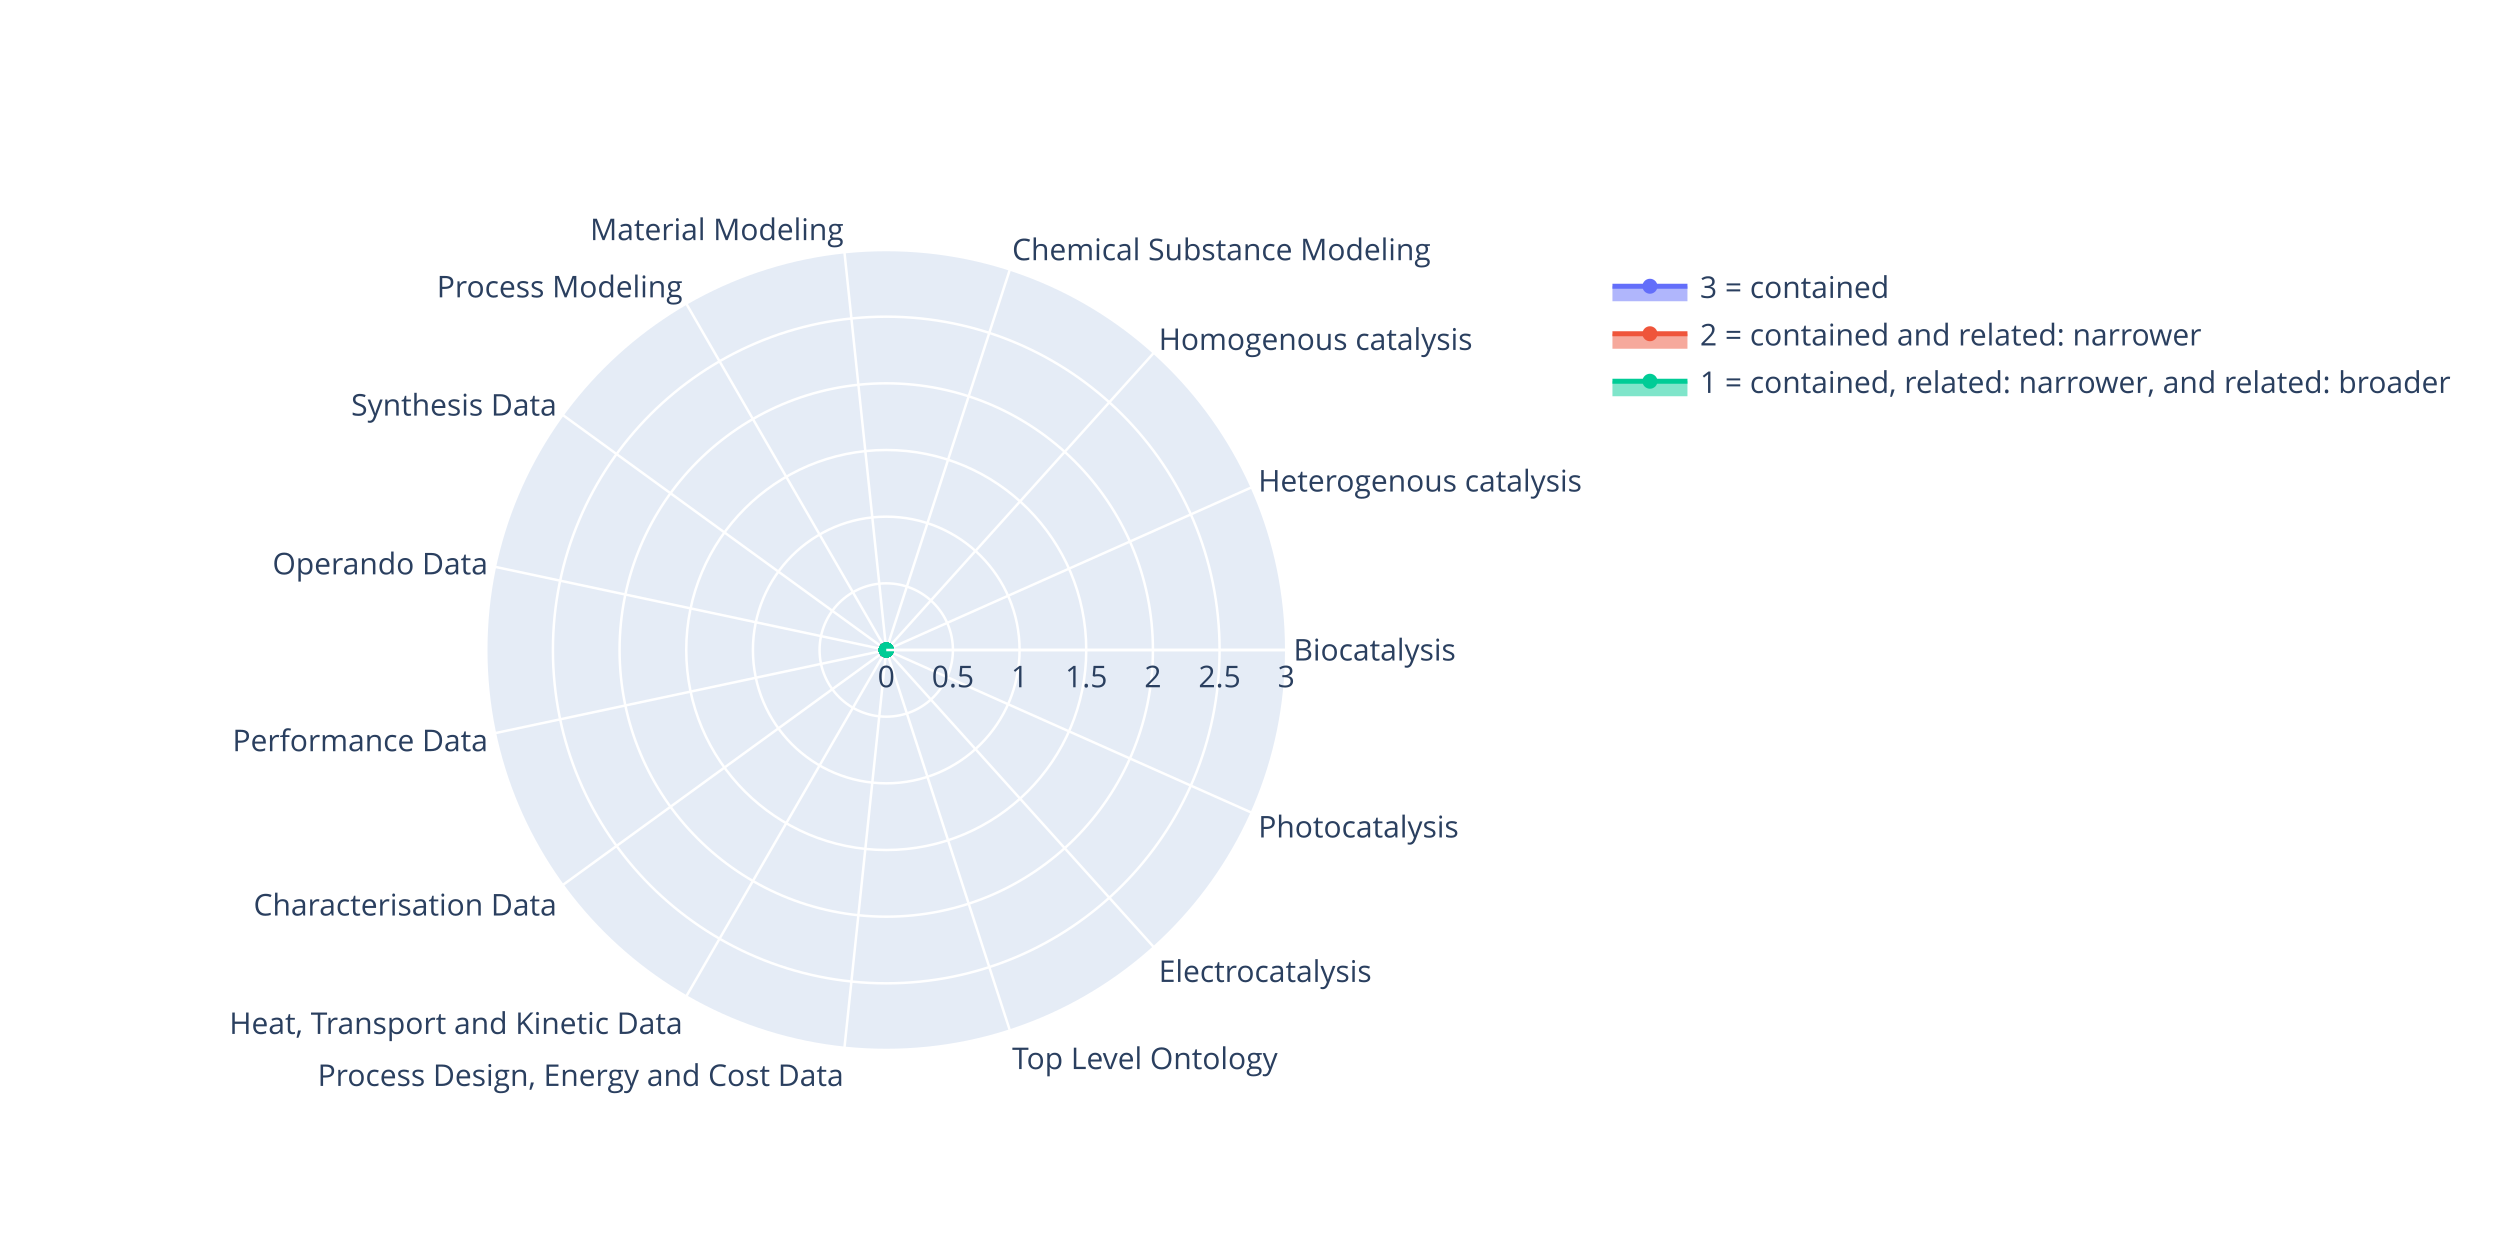
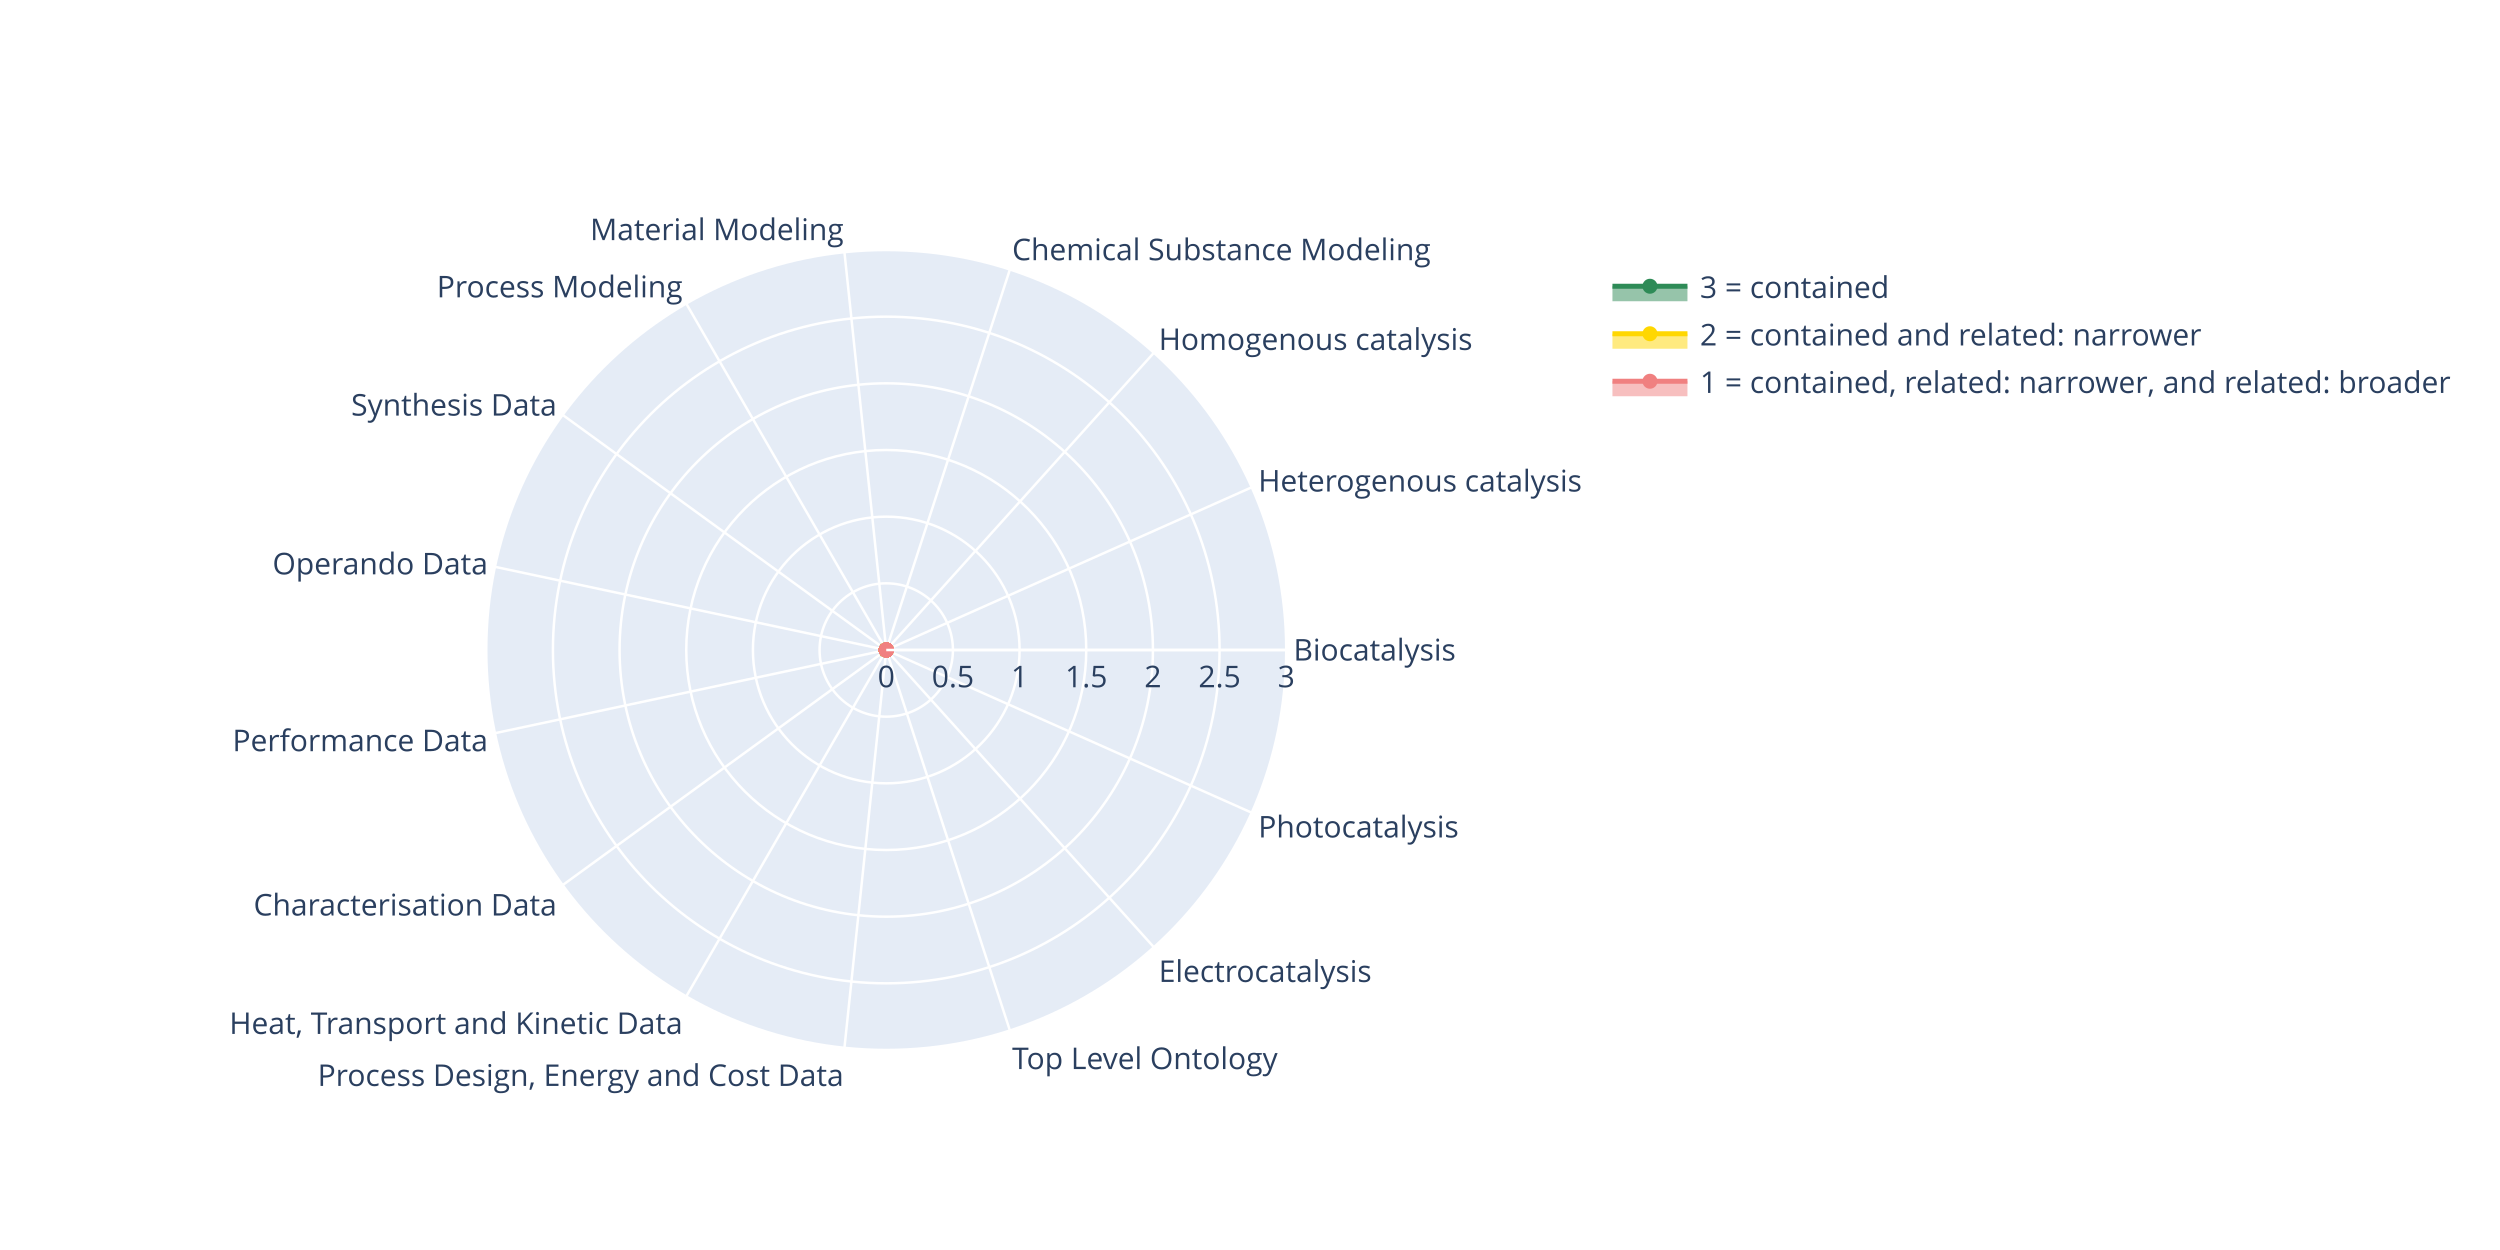
<svg xmlns="http://www.w3.org/2000/svg" class="main-svg" width="1000" height="500" style="" viewBox="0 0 1000 500">
  <rect x="0" y="0" width="1000" height="500" style="fill: rgb(255, 255, 255); fill-opacity: 1;" />
-   <defs id="defs-e922a9">
+   <defs id="defs-1b1c7e">
    <g class="clips">
-       <clipPath id="clipe922a9polar-for-traces">
+       <clipPath id="clip1b1c7epolar-for-traces">
        <path d="M160,0A160,160 0,1,0 -160,-1.9594348786357652e-14A160,160 0,1,0 160,3.9188697572715304e-14Z" transform="translate(160,160)" />
      </clipPath>
    </g>
    <g class="gradients" />
    <g class="patterns" />
  </defs>
  <g class="bglayer" />
  <g class="layer-below">
    <g class="imagelayer" />
    <g class="shapelayer" />
  </g>
  <g class="cartesianlayer" />
  <g class="polarlayer">
    <g class="polar">
      <g class="polarsublayer draglayer" />
      <g class="polarsublayer plotbg">
        <path d="M160,0A160,160 0,1,0 -160,-1.9594348786357652e-14A160,160 0,1,0 160,3.9188697572715304e-14Z" transform="translate(354.5,260)" style="fill: rgb(229, 236, 246); fill-opacity: 1;" />
      </g>
      <g class="polarsublayer backplot">
        <g class="maplayer" />
      </g>
      <g class="polarsublayer angular-grid" style="fill: none;">
        <path class="angularaxisgrid" d="M354.5,260L514.5,260" style="stroke: rgb(255, 255, 255); stroke-opacity: 1; stroke-width: 1px;" />
        <path class="angularaxisgrid" d="M354.5,260L500.667,194.922" style="stroke: rgb(255, 255, 255); stroke-opacity: 1; stroke-width: 1px;" />
        <path class="angularaxisgrid" d="M354.5,260L461.561,141.097" style="stroke: rgb(255, 255, 255); stroke-opacity: 1; stroke-width: 1px;" />
        <path class="angularaxisgrid" d="M354.5,260L403.943,107.831" style="stroke: rgb(255, 255, 255); stroke-opacity: 1; stroke-width: 1px;" />
        <path class="angularaxisgrid" d="M354.5,260L337.775,100.876" style="stroke: rgb(255, 255, 255); stroke-opacity: 1; stroke-width: 1px;" />
        <path class="angularaxisgrid" d="M354.5,260L274.5,121.436" style="stroke: rgb(255, 255, 255); stroke-opacity: 1; stroke-width: 1px;" />
        <path class="angularaxisgrid" d="M354.5,260L225.057,165.954" style="stroke: rgb(255, 255, 255); stroke-opacity: 1; stroke-width: 1px;" />
        <path class="angularaxisgrid" d="M354.5,260L197.996,226.734" style="stroke: rgb(255, 255, 255); stroke-opacity: 1; stroke-width: 1px;" />
        <path class="angularaxisgrid" d="M354.5,260L197.996,293.266" style="stroke: rgb(255, 255, 255); stroke-opacity: 1; stroke-width: 1px;" />
        <path class="angularaxisgrid" d="M354.5,260L225.057,354.046" style="stroke: rgb(255, 255, 255); stroke-opacity: 1; stroke-width: 1px;" />
        <path class="angularaxisgrid" d="M354.5,260L274.5,398.564" style="stroke: rgb(255, 255, 255); stroke-opacity: 1; stroke-width: 1px;" />
        <path class="angularaxisgrid" d="M354.5,260L337.775,419.124" style="stroke: rgb(255, 255, 255); stroke-opacity: 1; stroke-width: 1px;" />
        <path class="angularaxisgrid" d="M354.5,260L403.943,412.169" style="stroke: rgb(255, 255, 255); stroke-opacity: 1; stroke-width: 1px;" />
        <path class="angularaxisgrid" d="M354.5,260L461.561,378.903" style="stroke: rgb(255, 255, 255); stroke-opacity: 1; stroke-width: 1px;" />
        <path class="angularaxisgrid" d="M354.5,260L500.667,325.078" style="stroke: rgb(255, 255, 255); stroke-opacity: 1; stroke-width: 1px;" />
      </g>
      <g class="polarsublayer radial-grid" transform="translate(354.5,260)" style="fill: none;">
        <path class="xgrid" d="M26.67,0A26.67,26.67 0,1,0 -26.67,-3.2661330133259913e-15A26.67,26.67 0,1,0 26.67,6.532266026651983e-15Z" style="stroke: rgb(255, 255, 255); stroke-opacity: 1; stroke-width: 1px;" />
        <path class="xgrid" d="M53.33,0A53.33,53.33 0,1,0 -53.33,-6.531041379852834e-15A53.33,53.33 0,1,0 53.33,1.3062082759705669e-14Z" style="stroke: rgb(255, 255, 255); stroke-opacity: 1; stroke-width: 1px;" />
        <path class="xgrid" d="M80,0A80,80 0,1,0 -80,-9.797174393178826e-15A80,80 0,1,0 80,1.9594348786357652e-14Z" style="stroke: rgb(255, 255, 255); stroke-opacity: 1; stroke-width: 1px;" />
        <path class="xgrid" d="M106.67,0A106.67,106.67 0,1,0 -106.67,-1.3063307406504817e-14A106.67,106.67 0,1,0 106.67,2.6126614813009634e-14Z" style="stroke: rgb(255, 255, 255); stroke-opacity: 1; stroke-width: 1px;" />
        <path class="xgrid" d="M133.33,0A133.33,133.33 0,1,0 -133.33,-1.632821577303166e-14A133.33,133.33 0,1,0 133.33,3.265643154606332e-14Z" style="stroke: rgb(255, 255, 255); stroke-opacity: 1; stroke-width: 1px;" />
      </g>
      <g class="polarsublayer frontplot" transform="translate(194.5,100)">
        <g class="barlayer" />
        <g class="scatterlayer">
-           <g class="trace scatter trace0d9473" style="stroke-miterlimit: 2; opacity: 1;">
-             <g class="fills" clip-path="url(#clipe922a9polar-for-traces)">
+           <g class="trace scatter trace747196" style="stroke-miterlimit: 2; opacity: 1;">
+             <g class="fills" clip-path="url(#clip1b1c7epolar-for-traces)">
              <g>
-                 <path class="js-fill" d="M160,160L160,160L160,160L160,160L160,160L160,160L160,160L160,160L160,160L160,160L160,160L160,160L160,160L160,160L160,160L160,160Z" style="fill: rgb(99, 110, 250); fill-opacity: 0.5; stroke-width: 0;" />
+                 <path class="js-fill" d="M160,160L160,160L160,160L160,160L160,160L160,160L160,160L160,160L160,160L160,160L160,160L160,160L160,160L160,160L160,160L160,160Z" style="fill: rgb(46, 139, 87); fill-opacity: 0.5; stroke-width: 0;" />
              </g>
            </g>
            <g class="errorbars" />
            <g class="lines">
-               <path class="js-line" d="M160,160L160,160L160,160L160,160L160,160L160,160L160,160L160,160L160,160L160,160L160,160L160,160L160,160L160,160L160,160L160,160" clip-path="url(#clipe922a9polar-for-traces)" style="vector-effect: non-scaling-stroke; fill: none; stroke: rgb(99, 110, 250); stroke-opacity: 1; stroke-width: 2px; opacity: 1;" />
+               <path class="js-line" d="M160,160L160,160L160,160L160,160L160,160L160,160L160,160L160,160L160,160L160,160L160,160L160,160L160,160L160,160L160,160L160,160" clip-path="url(#clip1b1c7epolar-for-traces)" style="vector-effect: non-scaling-stroke; fill: none; stroke: rgb(46, 139, 87); stroke-opacity: 1; stroke-width: 2px; opacity: 1;" />
            </g>
            <g class="points">
-               <path class="point" transform="translate(160,160)" d="M3,0A3,3 0 1,1 0,-3A3,3 0 0,1 3,0Z" style="opacity: 1; stroke-width: 0px; fill: rgb(99, 110, 250); fill-opacity: 1;" />
-               <path class="point" transform="translate(160,160)" d="M3,0A3,3 0 1,1 0,-3A3,3 0 0,1 3,0Z" style="opacity: 1; stroke-width: 0px; fill: rgb(99, 110, 250); fill-opacity: 1;" />
-               <path class="point" transform="translate(160,160)" d="M3,0A3,3 0 1,1 0,-3A3,3 0 0,1 3,0Z" style="opacity: 1; stroke-width: 0px; fill: rgb(99, 110, 250); fill-opacity: 1;" />
-               <path class="point" transform="translate(160,160)" d="M3,0A3,3 0 1,1 0,-3A3,3 0 0,1 3,0Z" style="opacity: 1; stroke-width: 0px; fill: rgb(99, 110, 250); fill-opacity: 1;" />
-               <path class="point" transform="translate(160,160)" d="M3,0A3,3 0 1,1 0,-3A3,3 0 0,1 3,0Z" style="opacity: 1; stroke-width: 0px; fill: rgb(99, 110, 250); fill-opacity: 1;" />
-               <path class="point" transform="translate(160,160)" d="M3,0A3,3 0 1,1 0,-3A3,3 0 0,1 3,0Z" style="opacity: 1; stroke-width: 0px; fill: rgb(99, 110, 250); fill-opacity: 1;" />
-               <path class="point" transform="translate(160,160)" d="M3,0A3,3 0 1,1 0,-3A3,3 0 0,1 3,0Z" style="opacity: 1; stroke-width: 0px; fill: rgb(99, 110, 250); fill-opacity: 1;" />
-               <path class="point" transform="translate(160,160)" d="M3,0A3,3 0 1,1 0,-3A3,3 0 0,1 3,0Z" style="opacity: 1; stroke-width: 0px; fill: rgb(99, 110, 250); fill-opacity: 1;" />
-               <path class="point" transform="translate(160,160)" d="M3,0A3,3 0 1,1 0,-3A3,3 0 0,1 3,0Z" style="opacity: 1; stroke-width: 0px; fill: rgb(99, 110, 250); fill-opacity: 1;" />
-               <path class="point" transform="translate(160,160)" d="M3,0A3,3 0 1,1 0,-3A3,3 0 0,1 3,0Z" style="opacity: 1; stroke-width: 0px; fill: rgb(99, 110, 250); fill-opacity: 1;" />
-               <path class="point" transform="translate(160,160)" d="M3,0A3,3 0 1,1 0,-3A3,3 0 0,1 3,0Z" style="opacity: 1; stroke-width: 0px; fill: rgb(99, 110, 250); fill-opacity: 1;" />
-               <path class="point" transform="translate(160,160)" d="M3,0A3,3 0 1,1 0,-3A3,3 0 0,1 3,0Z" style="opacity: 1; stroke-width: 0px; fill: rgb(99, 110, 250); fill-opacity: 1;" />
-               <path class="point" transform="translate(160,160)" d="M3,0A3,3 0 1,1 0,-3A3,3 0 0,1 3,0Z" style="opacity: 1; stroke-width: 0px; fill: rgb(99, 110, 250); fill-opacity: 1;" />
-               <path class="point" transform="translate(160,160)" d="M3,0A3,3 0 1,1 0,-3A3,3 0 0,1 3,0Z" style="opacity: 1; stroke-width: 0px; fill: rgb(99, 110, 250); fill-opacity: 1;" />
-               <path class="point" transform="translate(160,160)" d="M3,0A3,3 0 1,1 0,-3A3,3 0 0,1 3,0Z" style="opacity: 1; stroke-width: 0px; fill: rgb(99, 110, 250); fill-opacity: 1;" />
-               <path class="point" transform="translate(160,160)" d="M3,0A3,3 0 1,1 0,-3A3,3 0 0,1 3,0Z" style="opacity: 1; stroke-width: 0px; fill: rgb(99, 110, 250); fill-opacity: 1;" />
+               <path class="point" transform="translate(160,160)" d="M3,0A3,3 0 1,1 0,-3A3,3 0 0,1 3,0Z" style="opacity: 1; stroke-width: 0px; fill: rgb(46, 139, 87); fill-opacity: 1;" />
+               <path class="point" transform="translate(160,160)" d="M3,0A3,3 0 1,1 0,-3A3,3 0 0,1 3,0Z" style="opacity: 1; stroke-width: 0px; fill: rgb(46, 139, 87); fill-opacity: 1;" />
+               <path class="point" transform="translate(160,160)" d="M3,0A3,3 0 1,1 0,-3A3,3 0 0,1 3,0Z" style="opacity: 1; stroke-width: 0px; fill: rgb(46, 139, 87); fill-opacity: 1;" />
+               <path class="point" transform="translate(160,160)" d="M3,0A3,3 0 1,1 0,-3A3,3 0 0,1 3,0Z" style="opacity: 1; stroke-width: 0px; fill: rgb(46, 139, 87); fill-opacity: 1;" />
+               <path class="point" transform="translate(160,160)" d="M3,0A3,3 0 1,1 0,-3A3,3 0 0,1 3,0Z" style="opacity: 1; stroke-width: 0px; fill: rgb(46, 139, 87); fill-opacity: 1;" />
+               <path class="point" transform="translate(160,160)" d="M3,0A3,3 0 1,1 0,-3A3,3 0 0,1 3,0Z" style="opacity: 1; stroke-width: 0px; fill: rgb(46, 139, 87); fill-opacity: 1;" />
+               <path class="point" transform="translate(160,160)" d="M3,0A3,3 0 1,1 0,-3A3,3 0 0,1 3,0Z" style="opacity: 1; stroke-width: 0px; fill: rgb(46, 139, 87); fill-opacity: 1;" />
+               <path class="point" transform="translate(160,160)" d="M3,0A3,3 0 1,1 0,-3A3,3 0 0,1 3,0Z" style="opacity: 1; stroke-width: 0px; fill: rgb(46, 139, 87); fill-opacity: 1;" />
+               <path class="point" transform="translate(160,160)" d="M3,0A3,3 0 1,1 0,-3A3,3 0 0,1 3,0Z" style="opacity: 1; stroke-width: 0px; fill: rgb(46, 139, 87); fill-opacity: 1;" />
+               <path class="point" transform="translate(160,160)" d="M3,0A3,3 0 1,1 0,-3A3,3 0 0,1 3,0Z" style="opacity: 1; stroke-width: 0px; fill: rgb(46, 139, 87); fill-opacity: 1;" />
+               <path class="point" transform="translate(160,160)" d="M3,0A3,3 0 1,1 0,-3A3,3 0 0,1 3,0Z" style="opacity: 1; stroke-width: 0px; fill: rgb(46, 139, 87); fill-opacity: 1;" />
+               <path class="point" transform="translate(160,160)" d="M3,0A3,3 0 1,1 0,-3A3,3 0 0,1 3,0Z" style="opacity: 1; stroke-width: 0px; fill: rgb(46, 139, 87); fill-opacity: 1;" />
+               <path class="point" transform="translate(160,160)" d="M3,0A3,3 0 1,1 0,-3A3,3 0 0,1 3,0Z" style="opacity: 1; stroke-width: 0px; fill: rgb(46, 139, 87); fill-opacity: 1;" />
+               <path class="point" transform="translate(160,160)" d="M3,0A3,3 0 1,1 0,-3A3,3 0 0,1 3,0Z" style="opacity: 1; stroke-width: 0px; fill: rgb(46, 139, 87); fill-opacity: 1;" />
+               <path class="point" transform="translate(160,160)" d="M3,0A3,3 0 1,1 0,-3A3,3 0 0,1 3,0Z" style="opacity: 1; stroke-width: 0px; fill: rgb(46, 139, 87); fill-opacity: 1;" />
+               <path class="point" transform="translate(160,160)" d="M3,0A3,3 0 1,1 0,-3A3,3 0 0,1 3,0Z" style="opacity: 1; stroke-width: 0px; fill: rgb(46, 139, 87); fill-opacity: 1;" />
            </g>
            <g class="text" />
          </g>
-           <g class="trace scatter trace7687e7" style="stroke-miterlimit: 2; opacity: 1;">
-             <g class="fills" clip-path="url(#clipe922a9polar-for-traces)">
+           <g class="trace scatter traceb212e4" style="stroke-miterlimit: 2; opacity: 1;">
+             <g class="fills" clip-path="url(#clip1b1c7epolar-for-traces)">
              <g>
-                 <path class="js-fill" d="M160,160L160,160L160,160L160,160L160,160L160,160L160,160L160,160L160,160L160,160L160,160L160,160L160,160L160,160L160,160L160,160Z" style="fill: rgb(239, 85, 59); fill-opacity: 0.5; stroke-width: 0;" />
+                 <path class="js-fill" d="M160,160L160,160L160,160L160,160L160,160L160,160L160,160L160,160L160,160L160,160L160,160L160,160L160,160L160,160L160,160L160,160Z" style="fill: rgb(255, 215, 0); fill-opacity: 0.5; stroke-width: 0;" />
              </g>
            </g>
            <g class="errorbars" />
            <g class="lines">
-               <path class="js-line" d="M160,160L160,160L160,160L160,160L160,160L160,160L160,160L160,160L160,160L160,160L160,160L160,160L160,160L160,160L160,160L160,160" clip-path="url(#clipe922a9polar-for-traces)" style="vector-effect: non-scaling-stroke; fill: none; stroke: rgb(239, 85, 59); stroke-opacity: 1; stroke-width: 2px; opacity: 1;" />
+               <path class="js-line" d="M160,160L160,160L160,160L160,160L160,160L160,160L160,160L160,160L160,160L160,160L160,160L160,160L160,160L160,160L160,160L160,160" clip-path="url(#clip1b1c7epolar-for-traces)" style="vector-effect: non-scaling-stroke; fill: none; stroke: rgb(255, 215, 0); stroke-opacity: 1; stroke-width: 2px; opacity: 1;" />
            </g>
            <g class="points">
-               <path class="point" transform="translate(160,160)" d="M3,0A3,3 0 1,1 0,-3A3,3 0 0,1 3,0Z" style="opacity: 1; stroke-width: 0px; fill: rgb(239, 85, 59); fill-opacity: 1;" />
-               <path class="point" transform="translate(160,160)" d="M3,0A3,3 0 1,1 0,-3A3,3 0 0,1 3,0Z" style="opacity: 1; stroke-width: 0px; fill: rgb(239, 85, 59); fill-opacity: 1;" />
-               <path class="point" transform="translate(160,160)" d="M3,0A3,3 0 1,1 0,-3A3,3 0 0,1 3,0Z" style="opacity: 1; stroke-width: 0px; fill: rgb(239, 85, 59); fill-opacity: 1;" />
-               <path class="point" transform="translate(160,160)" d="M3,0A3,3 0 1,1 0,-3A3,3 0 0,1 3,0Z" style="opacity: 1; stroke-width: 0px; fill: rgb(239, 85, 59); fill-opacity: 1;" />
-               <path class="point" transform="translate(160,160)" d="M3,0A3,3 0 1,1 0,-3A3,3 0 0,1 3,0Z" style="opacity: 1; stroke-width: 0px; fill: rgb(239, 85, 59); fill-opacity: 1;" />
-               <path class="point" transform="translate(160,160)" d="M3,0A3,3 0 1,1 0,-3A3,3 0 0,1 3,0Z" style="opacity: 1; stroke-width: 0px; fill: rgb(239, 85, 59); fill-opacity: 1;" />
-               <path class="point" transform="translate(160,160)" d="M3,0A3,3 0 1,1 0,-3A3,3 0 0,1 3,0Z" style="opacity: 1; stroke-width: 0px; fill: rgb(239, 85, 59); fill-opacity: 1;" />
-               <path class="point" transform="translate(160,160)" d="M3,0A3,3 0 1,1 0,-3A3,3 0 0,1 3,0Z" style="opacity: 1; stroke-width: 0px; fill: rgb(239, 85, 59); fill-opacity: 1;" />
-               <path class="point" transform="translate(160,160)" d="M3,0A3,3 0 1,1 0,-3A3,3 0 0,1 3,0Z" style="opacity: 1; stroke-width: 0px; fill: rgb(239, 85, 59); fill-opacity: 1;" />
-               <path class="point" transform="translate(160,160)" d="M3,0A3,3 0 1,1 0,-3A3,3 0 0,1 3,0Z" style="opacity: 1; stroke-width: 0px; fill: rgb(239, 85, 59); fill-opacity: 1;" />
-               <path class="point" transform="translate(160,160)" d="M3,0A3,3 0 1,1 0,-3A3,3 0 0,1 3,0Z" style="opacity: 1; stroke-width: 0px; fill: rgb(239, 85, 59); fill-opacity: 1;" />
-               <path class="point" transform="translate(160,160)" d="M3,0A3,3 0 1,1 0,-3A3,3 0 0,1 3,0Z" style="opacity: 1; stroke-width: 0px; fill: rgb(239, 85, 59); fill-opacity: 1;" />
-               <path class="point" transform="translate(160,160)" d="M3,0A3,3 0 1,1 0,-3A3,3 0 0,1 3,0Z" style="opacity: 1; stroke-width: 0px; fill: rgb(239, 85, 59); fill-opacity: 1;" />
-               <path class="point" transform="translate(160,160)" d="M3,0A3,3 0 1,1 0,-3A3,3 0 0,1 3,0Z" style="opacity: 1; stroke-width: 0px; fill: rgb(239, 85, 59); fill-opacity: 1;" />
-               <path class="point" transform="translate(160,160)" d="M3,0A3,3 0 1,1 0,-3A3,3 0 0,1 3,0Z" style="opacity: 1; stroke-width: 0px; fill: rgb(239, 85, 59); fill-opacity: 1;" />
-               <path class="point" transform="translate(160,160)" d="M3,0A3,3 0 1,1 0,-3A3,3 0 0,1 3,0Z" style="opacity: 1; stroke-width: 0px; fill: rgb(239, 85, 59); fill-opacity: 1;" />
+               <path class="point" transform="translate(160,160)" d="M3,0A3,3 0 1,1 0,-3A3,3 0 0,1 3,0Z" style="opacity: 1; stroke-width: 0px; fill: rgb(255, 215, 0); fill-opacity: 1;" />
+               <path class="point" transform="translate(160,160)" d="M3,0A3,3 0 1,1 0,-3A3,3 0 0,1 3,0Z" style="opacity: 1; stroke-width: 0px; fill: rgb(255, 215, 0); fill-opacity: 1;" />
+               <path class="point" transform="translate(160,160)" d="M3,0A3,3 0 1,1 0,-3A3,3 0 0,1 3,0Z" style="opacity: 1; stroke-width: 0px; fill: rgb(255, 215, 0); fill-opacity: 1;" />
+               <path class="point" transform="translate(160,160)" d="M3,0A3,3 0 1,1 0,-3A3,3 0 0,1 3,0Z" style="opacity: 1; stroke-width: 0px; fill: rgb(255, 215, 0); fill-opacity: 1;" />
+               <path class="point" transform="translate(160,160)" d="M3,0A3,3 0 1,1 0,-3A3,3 0 0,1 3,0Z" style="opacity: 1; stroke-width: 0px; fill: rgb(255, 215, 0); fill-opacity: 1;" />
+               <path class="point" transform="translate(160,160)" d="M3,0A3,3 0 1,1 0,-3A3,3 0 0,1 3,0Z" style="opacity: 1; stroke-width: 0px; fill: rgb(255, 215, 0); fill-opacity: 1;" />
+               <path class="point" transform="translate(160,160)" d="M3,0A3,3 0 1,1 0,-3A3,3 0 0,1 3,0Z" style="opacity: 1; stroke-width: 0px; fill: rgb(255, 215, 0); fill-opacity: 1;" />
+               <path class="point" transform="translate(160,160)" d="M3,0A3,3 0 1,1 0,-3A3,3 0 0,1 3,0Z" style="opacity: 1; stroke-width: 0px; fill: rgb(255, 215, 0); fill-opacity: 1;" />
+               <path class="point" transform="translate(160,160)" d="M3,0A3,3 0 1,1 0,-3A3,3 0 0,1 3,0Z" style="opacity: 1; stroke-width: 0px; fill: rgb(255, 215, 0); fill-opacity: 1;" />
+               <path class="point" transform="translate(160,160)" d="M3,0A3,3 0 1,1 0,-3A3,3 0 0,1 3,0Z" style="opacity: 1; stroke-width: 0px; fill: rgb(255, 215, 0); fill-opacity: 1;" />
+               <path class="point" transform="translate(160,160)" d="M3,0A3,3 0 1,1 0,-3A3,3 0 0,1 3,0Z" style="opacity: 1; stroke-width: 0px; fill: rgb(255, 215, 0); fill-opacity: 1;" />
+               <path class="point" transform="translate(160,160)" d="M3,0A3,3 0 1,1 0,-3A3,3 0 0,1 3,0Z" style="opacity: 1; stroke-width: 0px; fill: rgb(255, 215, 0); fill-opacity: 1;" />
+               <path class="point" transform="translate(160,160)" d="M3,0A3,3 0 1,1 0,-3A3,3 0 0,1 3,0Z" style="opacity: 1; stroke-width: 0px; fill: rgb(255, 215, 0); fill-opacity: 1;" />
+               <path class="point" transform="translate(160,160)" d="M3,0A3,3 0 1,1 0,-3A3,3 0 0,1 3,0Z" style="opacity: 1; stroke-width: 0px; fill: rgb(255, 215, 0); fill-opacity: 1;" />
+               <path class="point" transform="translate(160,160)" d="M3,0A3,3 0 1,1 0,-3A3,3 0 0,1 3,0Z" style="opacity: 1; stroke-width: 0px; fill: rgb(255, 215, 0); fill-opacity: 1;" />
+               <path class="point" transform="translate(160,160)" d="M3,0A3,3 0 1,1 0,-3A3,3 0 0,1 3,0Z" style="opacity: 1; stroke-width: 0px; fill: rgb(255, 215, 0); fill-opacity: 1;" />
            </g>
            <g class="text" />
          </g>
-           <g class="trace scatter trace608349" style="stroke-miterlimit: 2; opacity: 1;">
-             <g class="fills" clip-path="url(#clipe922a9polar-for-traces)">
+           <g class="trace scatter traceb6620f" style="stroke-miterlimit: 2; opacity: 1;">
+             <g class="fills" clip-path="url(#clip1b1c7epolar-for-traces)">
              <g>
-                 <path class="js-fill" d="M160,160L160,160L160,160L160,160L160,160L160,160L160,160L160,160L160,160L160,160L160,160L160,160L160,160L160,160L160,160L160,160Z" style="fill: rgb(0, 204, 150); fill-opacity: 0.5; stroke-width: 0;" />
+                 <path class="js-fill" d="M160,160L160,160L160,160L160,160L160,160L160,160L160,160L160,160L160,160L160,160L160,160L160,160L160,160L160,160L160,160L160,160Z" style="fill: rgb(240, 128, 128); fill-opacity: 0.5; stroke-width: 0;" />
              </g>
            </g>
            <g class="errorbars" />
            <g class="lines">
-               <path class="js-line" d="M160,160L160,160L160,160L160,160L160,160L160,160L160,160L160,160L160,160L160,160L160,160L160,160L160,160L160,160L160,160L160,160" clip-path="url(#clipe922a9polar-for-traces)" style="vector-effect: non-scaling-stroke; fill: none; stroke: rgb(0, 204, 150); stroke-opacity: 1; stroke-width: 2px; opacity: 1;" />
+               <path class="js-line" d="M160,160L160,160L160,160L160,160L160,160L160,160L160,160L160,160L160,160L160,160L160,160L160,160L160,160L160,160L160,160L160,160" clip-path="url(#clip1b1c7epolar-for-traces)" style="vector-effect: non-scaling-stroke; fill: none; stroke: rgb(240, 128, 128); stroke-opacity: 1; stroke-width: 2px; opacity: 1;" />
            </g>
            <g class="points">
-               <path class="point" transform="translate(160,160)" d="M3,0A3,3 0 1,1 0,-3A3,3 0 0,1 3,0Z" style="opacity: 1; stroke-width: 0px; fill: rgb(0, 204, 150); fill-opacity: 1;" />
-               <path class="point" transform="translate(160,160)" d="M3,0A3,3 0 1,1 0,-3A3,3 0 0,1 3,0Z" style="opacity: 1; stroke-width: 0px; fill: rgb(0, 204, 150); fill-opacity: 1;" />
-               <path class="point" transform="translate(160,160)" d="M3,0A3,3 0 1,1 0,-3A3,3 0 0,1 3,0Z" style="opacity: 1; stroke-width: 0px; fill: rgb(0, 204, 150); fill-opacity: 1;" />
-               <path class="point" transform="translate(160,160)" d="M3,0A3,3 0 1,1 0,-3A3,3 0 0,1 3,0Z" style="opacity: 1; stroke-width: 0px; fill: rgb(0, 204, 150); fill-opacity: 1;" />
-               <path class="point" transform="translate(160,160)" d="M3,0A3,3 0 1,1 0,-3A3,3 0 0,1 3,0Z" style="opacity: 1; stroke-width: 0px; fill: rgb(0, 204, 150); fill-opacity: 1;" />
-               <path class="point" transform="translate(160,160)" d="M3,0A3,3 0 1,1 0,-3A3,3 0 0,1 3,0Z" style="opacity: 1; stroke-width: 0px; fill: rgb(0, 204, 150); fill-opacity: 1;" />
-               <path class="point" transform="translate(160,160)" d="M3,0A3,3 0 1,1 0,-3A3,3 0 0,1 3,0Z" style="opacity: 1; stroke-width: 0px; fill: rgb(0, 204, 150); fill-opacity: 1;" />
-               <path class="point" transform="translate(160,160)" d="M3,0A3,3 0 1,1 0,-3A3,3 0 0,1 3,0Z" style="opacity: 1; stroke-width: 0px; fill: rgb(0, 204, 150); fill-opacity: 1;" />
-               <path class="point" transform="translate(160,160)" d="M3,0A3,3 0 1,1 0,-3A3,3 0 0,1 3,0Z" style="opacity: 1; stroke-width: 0px; fill: rgb(0, 204, 150); fill-opacity: 1;" />
-               <path class="point" transform="translate(160,160)" d="M3,0A3,3 0 1,1 0,-3A3,3 0 0,1 3,0Z" style="opacity: 1; stroke-width: 0px; fill: rgb(0, 204, 150); fill-opacity: 1;" />
-               <path class="point" transform="translate(160,160)" d="M3,0A3,3 0 1,1 0,-3A3,3 0 0,1 3,0Z" style="opacity: 1; stroke-width: 0px; fill: rgb(0, 204, 150); fill-opacity: 1;" />
-               <path class="point" transform="translate(160,160)" d="M3,0A3,3 0 1,1 0,-3A3,3 0 0,1 3,0Z" style="opacity: 1; stroke-width: 0px; fill: rgb(0, 204, 150); fill-opacity: 1;" />
-               <path class="point" transform="translate(160,160)" d="M3,0A3,3 0 1,1 0,-3A3,3 0 0,1 3,0Z" style="opacity: 1; stroke-width: 0px; fill: rgb(0, 204, 150); fill-opacity: 1;" />
-               <path class="point" transform="translate(160,160)" d="M3,0A3,3 0 1,1 0,-3A3,3 0 0,1 3,0Z" style="opacity: 1; stroke-width: 0px; fill: rgb(0, 204, 150); fill-opacity: 1;" />
-               <path class="point" transform="translate(160,160)" d="M3,0A3,3 0 1,1 0,-3A3,3 0 0,1 3,0Z" style="opacity: 1; stroke-width: 0px; fill: rgb(0, 204, 150); fill-opacity: 1;" />
-               <path class="point" transform="translate(160,160)" d="M3,0A3,3 0 1,1 0,-3A3,3 0 0,1 3,0Z" style="opacity: 1; stroke-width: 0px; fill: rgb(0, 204, 150); fill-opacity: 1;" />
+               <path class="point" transform="translate(160,160)" d="M3,0A3,3 0 1,1 0,-3A3,3 0 0,1 3,0Z" style="opacity: 1; stroke-width: 0px; fill: rgb(240, 128, 128); fill-opacity: 1;" />
+               <path class="point" transform="translate(160,160)" d="M3,0A3,3 0 1,1 0,-3A3,3 0 0,1 3,0Z" style="opacity: 1; stroke-width: 0px; fill: rgb(240, 128, 128); fill-opacity: 1;" />
+               <path class="point" transform="translate(160,160)" d="M3,0A3,3 0 1,1 0,-3A3,3 0 0,1 3,0Z" style="opacity: 1; stroke-width: 0px; fill: rgb(240, 128, 128); fill-opacity: 1;" />
+               <path class="point" transform="translate(160,160)" d="M3,0A3,3 0 1,1 0,-3A3,3 0 0,1 3,0Z" style="opacity: 1; stroke-width: 0px; fill: rgb(240, 128, 128); fill-opacity: 1;" />
+               <path class="point" transform="translate(160,160)" d="M3,0A3,3 0 1,1 0,-3A3,3 0 0,1 3,0Z" style="opacity: 1; stroke-width: 0px; fill: rgb(240, 128, 128); fill-opacity: 1;" />
+               <path class="point" transform="translate(160,160)" d="M3,0A3,3 0 1,1 0,-3A3,3 0 0,1 3,0Z" style="opacity: 1; stroke-width: 0px; fill: rgb(240, 128, 128); fill-opacity: 1;" />
+               <path class="point" transform="translate(160,160)" d="M3,0A3,3 0 1,1 0,-3A3,3 0 0,1 3,0Z" style="opacity: 1; stroke-width: 0px; fill: rgb(240, 128, 128); fill-opacity: 1;" />
+               <path class="point" transform="translate(160,160)" d="M3,0A3,3 0 1,1 0,-3A3,3 0 0,1 3,0Z" style="opacity: 1; stroke-width: 0px; fill: rgb(240, 128, 128); fill-opacity: 1;" />
+               <path class="point" transform="translate(160,160)" d="M3,0A3,3 0 1,1 0,-3A3,3 0 0,1 3,0Z" style="opacity: 1; stroke-width: 0px; fill: rgb(240, 128, 128); fill-opacity: 1;" />
+               <path class="point" transform="translate(160,160)" d="M3,0A3,3 0 1,1 0,-3A3,3 0 0,1 3,0Z" style="opacity: 1; stroke-width: 0px; fill: rgb(240, 128, 128); fill-opacity: 1;" />
+               <path class="point" transform="translate(160,160)" d="M3,0A3,3 0 1,1 0,-3A3,3 0 0,1 3,0Z" style="opacity: 1; stroke-width: 0px; fill: rgb(240, 128, 128); fill-opacity: 1;" />
+               <path class="point" transform="translate(160,160)" d="M3,0A3,3 0 1,1 0,-3A3,3 0 0,1 3,0Z" style="opacity: 1; stroke-width: 0px; fill: rgb(240, 128, 128); fill-opacity: 1;" />
+               <path class="point" transform="translate(160,160)" d="M3,0A3,3 0 1,1 0,-3A3,3 0 0,1 3,0Z" style="opacity: 1; stroke-width: 0px; fill: rgb(240, 128, 128); fill-opacity: 1;" />
+               <path class="point" transform="translate(160,160)" d="M3,0A3,3 0 1,1 0,-3A3,3 0 0,1 3,0Z" style="opacity: 1; stroke-width: 0px; fill: rgb(240, 128, 128); fill-opacity: 1;" />
+               <path class="point" transform="translate(160,160)" d="M3,0A3,3 0 1,1 0,-3A3,3 0 0,1 3,0Z" style="opacity: 1; stroke-width: 0px; fill: rgb(240, 128, 128); fill-opacity: 1;" />
+               <path class="point" transform="translate(160,160)" d="M3,0A3,3 0 1,1 0,-3A3,3 0 0,1 3,0Z" style="opacity: 1; stroke-width: 0px; fill: rgb(240, 128, 128); fill-opacity: 1;" />
            </g>
            <g class="text" />
          </g>
        </g>
      </g>
      <g class="polarsublayer angular-line">
        <path d="M160,0A160,160 0,1,0 -160,-1.9594348786357652e-14A160,160 0,1,0 160,3.9188697572715304e-14Z" transform="translate(354.5,260)" stroke-width="1" style="fill: none; stroke: rgb(255, 255, 255); stroke-opacity: 1;" />
      </g>
      <g class="polarsublayer radial-line">
        <line x1="0" y1="0" x2="160" y2="0" transform="translate(354.5,260)" stroke-width="1" style="fill: none; stroke: rgb(255, 255, 255); stroke-opacity: 1;" />
      </g>
      <g class="polarsublayer angular-axis">
        <g class="angularaxistick">
          <text text-anchor="start" x="2.9" y="4.2" transform="translate(514.5,260)" style="font-family: 'Open Sans', verdana, arial, sans-serif; font-size: 12px; fill: rgb(42, 63, 95); fill-opacity: 1; white-space: pre; opacity: 1;">Biocatalysis</text>
        </g>
        <g class="angularaxistick">
          <text text-anchor="start" x="2.649" y="1.681" transform="translate(500.6673,194.9221)" style="font-family: 'Open Sans', verdana, arial, sans-serif; font-size: 12px; fill: rgb(42, 63, 95); fill-opacity: 1; white-space: pre; opacity: 1;">Heterogenous catalysis</text>
        </g>
        <g class="angularaxistick">
          <text text-anchor="start" x="1.94" y="-1.128" transform="translate(461.5609,141.0968)" style="font-family: 'Open Sans', verdana, arial, sans-serif; font-size: 12px; fill: rgb(42, 63, 95); fill-opacity: 1; white-space: pre; opacity: 1;">Homogenous catalysis</text>
        </g>
        <g class="angularaxistick">
          <text text-anchor="start" x="0.896" y="-3.743" transform="translate(403.9427,107.831)" style="font-family: 'Open Sans', verdana, arial, sans-serif; font-size: 12px; fill: rgb(42, 63, 95); fill-opacity: 1; white-space: pre; opacity: 1;">Chemical Substance Modeling</text>
        </g>
        <g class="angularaxistick">
          <text text-anchor="end" x="-0.303" y="-4.832" transform="translate(337.7754,100.8765)" style="font-family: 'Open Sans', verdana, arial, sans-serif; font-size: 12px; fill: rgb(42, 63, 95); fill-opacity: 1; white-space: pre; opacity: 1;">Material Modeling</text>
        </g>
        <g class="angularaxistick">
          <text text-anchor="end" x="-1.45" y="-2.49" transform="translate(274.5,121.4359)" style="font-family: 'Open Sans', verdana, arial, sans-serif; font-size: 12px; fill: rgb(42, 63, 95); fill-opacity: 1; white-space: pre; opacity: 1;">Process Modeling</text>
        </g>
        <g class="angularaxistick">
          <text text-anchor="end" x="-2.346" y="0.283" transform="translate(225.0573,165.9544)" style="font-family: 'Open Sans', verdana, arial, sans-serif; font-size: 12px; fill: rgb(42, 63, 95); fill-opacity: 1; white-space: pre; opacity: 1;">Synthesis Data</text>
        </g>
        <g class="angularaxistick">
          <text text-anchor="end" x="-2.837" y="3.006" transform="translate(197.9964,226.7341)" style="font-family: 'Open Sans', verdana, arial, sans-serif; font-size: 12px; fill: rgb(42, 63, 95); fill-opacity: 1; white-space: pre; opacity: 1;">Operando Data</text>
        </g>
        <g class="angularaxistick">
          <text text-anchor="end" x="-2.837" y="7.206" transform="translate(197.9964,293.2659)" style="font-family: 'Open Sans', verdana, arial, sans-serif; font-size: 12px; fill: rgb(42, 63, 95); fill-opacity: 1; white-space: pre; opacity: 1;">Performance Data</text>
        </g>
        <g class="angularaxistick">
          <text text-anchor="end" x="-2.346" y="12.156" transform="translate(225.0573,354.0456)" style="font-family: 'Open Sans', verdana, arial, sans-serif; font-size: 12px; fill: rgb(42, 63, 95); fill-opacity: 1; white-space: pre; opacity: 1;">Characterisation Data</text>
        </g>
        <g class="angularaxistick">
          <text text-anchor="end" x="-1.45" y="15.004" transform="translate(274.5,398.5641)" style="font-family: 'Open Sans', verdana, arial, sans-serif; font-size: 12px; fill: rgb(42, 63, 95); fill-opacity: 1; white-space: pre; opacity: 1;">Heat, Transport and Kinetic Data</text>
        </g>
        <g class="angularaxistick">
          <text text-anchor="end" x="-0.303" y="15.257" transform="translate(337.7754,419.1235)" style="font-family: 'Open Sans', verdana, arial, sans-serif; font-size: 12px; fill: rgb(42, 63, 95); fill-opacity: 1; white-space: pre; opacity: 1;">Process Design, Energy and Cost Data</text>
        </g>
        <g class="angularaxistick">
          <text text-anchor="start" x="0.896" y="15.469" transform="translate(403.9427,412.169)" style="font-family: 'Open Sans', verdana, arial, sans-serif; font-size: 12px; fill: rgb(42, 63, 95); fill-opacity: 1; white-space: pre; opacity: 1;">Top Level Ontology</text>
        </g>
        <g class="angularaxistick">
          <text text-anchor="start" x="1.94" y="13.883" transform="translate(461.5609,378.9032)" style="font-family: 'Open Sans', verdana, arial, sans-serif; font-size: 12px; fill: rgb(42, 63, 95); fill-opacity: 1; white-space: pre; opacity: 1;">Electrocatalysis</text>
        </g>
        <g class="angularaxistick">
          <text text-anchor="start" x="2.649" y="9.897" transform="translate(500.6673,325.0779)" style="font-family: 'Open Sans', verdana, arial, sans-serif; font-size: 12px; fill: rgb(42, 63, 95); fill-opacity: 1; white-space: pre; opacity: 1;">Photocatalysis</text>
        </g>
      </g>
      <g class="polarsublayer radial-axis" transform="translate(354.5,260)">
        <g class="xtick">
          <text text-anchor="middle" x="0" y="14.9" transform="" style="font-family: 'Open Sans', verdana, arial, sans-serif; font-size: 12px; fill: rgb(42, 63, 95); fill-opacity: 1; white-space: pre; opacity: 1;">0</text>
        </g>
        <g class="xtick">
          <text text-anchor="middle" x="0" y="14.9" transform="translate(26.67,0)" style="font-family: 'Open Sans', verdana, arial, sans-serif; font-size: 12px; fill: rgb(42, 63, 95); fill-opacity: 1; white-space: pre; opacity: 1;">0.5</text>
        </g>
        <g class="xtick">
          <text text-anchor="middle" x="0" y="14.9" transform="translate(53.33,0)" style="font-family: 'Open Sans', verdana, arial, sans-serif; font-size: 12px; fill: rgb(42, 63, 95); fill-opacity: 1; white-space: pre; opacity: 1;">1</text>
        </g>
        <g class="xtick">
          <text text-anchor="middle" x="0" y="14.9" transform="translate(80,0)" style="font-family: 'Open Sans', verdana, arial, sans-serif; font-size: 12px; fill: rgb(42, 63, 95); fill-opacity: 1; white-space: pre; opacity: 1;">1.5</text>
        </g>
        <g class="xtick">
          <text text-anchor="middle" x="0" y="14.9" transform="translate(106.67,0)" style="font-family: 'Open Sans', verdana, arial, sans-serif; font-size: 12px; fill: rgb(42, 63, 95); fill-opacity: 1; white-space: pre; opacity: 1;">2</text>
        </g>
        <g class="xtick">
          <text text-anchor="middle" x="0" y="14.9" transform="translate(133.33,0)" style="font-family: 'Open Sans', verdana, arial, sans-serif; font-size: 12px; fill: rgb(42, 63, 95); fill-opacity: 1; white-space: pre; opacity: 1;">2.5</text>
        </g>
        <g class="xtick">
          <text text-anchor="middle" x="0" y="14.9" transform="translate(160,0)" style="font-family: 'Open Sans', verdana, arial, sans-serif; font-size: 12px; fill: rgb(42, 63, 95); fill-opacity: 1; white-space: pre; opacity: 1;">3</text>
        </g>
      </g>
    </g>
  </g>
  <g class="smithlayer" />
  <g class="ternarylayer" />
  <g class="geolayer" />
  <g class="funnelarealayer" />
  <g class="pielayer" />
  <g class="iciclelayer" />
  <g class="treemaplayer" />
  <g class="sunburstlayer" />
  <g class="glimages" />
-   <defs id="topdefs-e922a9">
+   <defs id="topdefs-1b1c7e">
    <g class="clips" />
-     <clipPath id="legende922a9">
+     <clipPath id="legend1b1c7e">
      <rect width="348" height="67" x="0" y="0" />
    </clipPath>
  </defs>
  <g class="layer-above">
    <g class="imagelayer" />
    <g class="shapelayer" />
  </g>
  <g class="infolayer">
    <g class="legend" pointer-events="all" transform="translate(639.98,100)">
      <rect class="bg" shape-rendering="crispEdges" width="348" height="67" x="0" y="0" style="stroke: rgb(68, 68, 68); stroke-opacity: 1; fill: rgb(255, 255, 255); fill-opacity: 1; stroke-width: 0px;" />
-       <g class="scrollbox" transform="" clip-path="url(#legende922a9)">
+       <g class="scrollbox" transform="" clip-path="url(#legend1b1c7e)">
        <g class="groups">
          <g class="traces" transform="translate(0,14.5)" style="opacity: 1;">
            <text class="legendtext" text-anchor="start" x="40" y="4.68" style="font-family: 'Open Sans', verdana, arial, sans-serif; font-size: 12px; fill: rgb(42, 63, 95); fill-opacity: 1; white-space: pre;">3 = contained</text>
            <g class="layers" style="opacity: 1;">
              <g class="legendfill">
-                 <path class="js-fill" d="M5,0h30v6h-30z" style="stroke-width: 0; fill: rgb(99, 110, 250); fill-opacity: 0.5;" />
+                 <path class="js-fill" d="M5,0h30v6h-30z" style="stroke-width: 0; fill: rgb(46, 139, 87); fill-opacity: 0.5;" />
              </g>
              <g class="legendlines">
-                 <path class="js-line" d="M5,0h30" style="fill: none; stroke: rgb(99, 110, 250); stroke-opacity: 1; stroke-width: 2px;" />
+                 <path class="js-line" d="M5,0h30" style="fill: none; stroke: rgb(46, 139, 87); stroke-opacity: 1; stroke-width: 2px;" />
              </g>
              <g class="legendsymbols">
                <g class="legendpoints">
-                   <path class="scatterpts" transform="translate(20,0)" d="M3,0A3,3 0 1,1 0,-3A3,3 0 0,1 3,0Z" style="opacity: 1; stroke-width: 0px; fill: rgb(99, 110, 250); fill-opacity: 1;" />
+                   <path class="scatterpts" transform="translate(20,0)" d="M3,0A3,3 0 1,1 0,-3A3,3 0 0,1 3,0Z" style="opacity: 1; stroke-width: 0px; fill: rgb(46, 139, 87); fill-opacity: 1;" />
                </g>
              </g>
            </g>
            <rect class="legendtoggle" x="0" y="-9.5" width="342.562" height="19" style="fill: rgb(0, 0, 0); fill-opacity: 0;" />
          </g>
          <g class="traces" transform="translate(0,33.5)" style="opacity: 1;">
            <text class="legendtext" text-anchor="start" x="40" y="4.68" style="font-family: 'Open Sans', verdana, arial, sans-serif; font-size: 12px; fill: rgb(42, 63, 95); fill-opacity: 1; white-space: pre;">2 = contained and related: narrower</text>
            <g class="layers" style="opacity: 1;">
              <g class="legendfill">
-                 <path class="js-fill" d="M5,0h30v6h-30z" style="stroke-width: 0; fill: rgb(239, 85, 59); fill-opacity: 0.5;" />
+                 <path class="js-fill" d="M5,0h30v6h-30z" style="stroke-width: 0; fill: rgb(255, 215, 0); fill-opacity: 0.5;" />
              </g>
              <g class="legendlines">
-                 <path class="js-line" d="M5,0h30" style="fill: none; stroke: rgb(239, 85, 59); stroke-opacity: 1; stroke-width: 2px;" />
+                 <path class="js-line" d="M5,0h30" style="fill: none; stroke: rgb(255, 215, 0); stroke-opacity: 1; stroke-width: 2px;" />
              </g>
              <g class="legendsymbols">
                <g class="legendpoints">
-                   <path class="scatterpts" transform="translate(20,0)" d="M3,0A3,3 0 1,1 0,-3A3,3 0 0,1 3,0Z" style="opacity: 1; stroke-width: 0px; fill: rgb(239, 85, 59); fill-opacity: 1;" />
+                   <path class="scatterpts" transform="translate(20,0)" d="M3,0A3,3 0 1,1 0,-3A3,3 0 0,1 3,0Z" style="opacity: 1; stroke-width: 0px; fill: rgb(255, 215, 0); fill-opacity: 1;" />
                </g>
              </g>
            </g>
            <rect class="legendtoggle" x="0" y="-9.5" width="342.562" height="19" style="fill: rgb(0, 0, 0); fill-opacity: 0;" />
          </g>
          <g class="traces" transform="translate(0,52.5)" style="opacity: 1;">
            <text class="legendtext" text-anchor="start" x="40" y="4.68" style="font-family: 'Open Sans', verdana, arial, sans-serif; font-size: 12px; fill: rgb(42, 63, 95); fill-opacity: 1; white-space: pre;">1 = contained, related: narrower, and related: broader</text>
            <g class="layers" style="opacity: 1;">
              <g class="legendfill">
-                 <path class="js-fill" d="M5,0h30v6h-30z" style="stroke-width: 0; fill: rgb(0, 204, 150); fill-opacity: 0.5;" />
+                 <path class="js-fill" d="M5,0h30v6h-30z" style="stroke-width: 0; fill: rgb(240, 128, 128); fill-opacity: 0.5;" />
              </g>
              <g class="legendlines">
-                 <path class="js-line" d="M5,0h30" style="fill: none; stroke: rgb(0, 204, 150); stroke-opacity: 1; stroke-width: 2px;" />
+                 <path class="js-line" d="M5,0h30" style="fill: none; stroke: rgb(240, 128, 128); stroke-opacity: 1; stroke-width: 2px;" />
              </g>
              <g class="legendsymbols">
                <g class="legendpoints">
-                   <path class="scatterpts" transform="translate(20,0)" d="M3,0A3,3 0 1,1 0,-3A3,3 0 0,1 3,0Z" style="opacity: 1; stroke-width: 0px; fill: rgb(0, 204, 150); fill-opacity: 1;" />
+                   <path class="scatterpts" transform="translate(20,0)" d="M3,0A3,3 0 1,1 0,-3A3,3 0 0,1 3,0Z" style="opacity: 1; stroke-width: 0px; fill: rgb(240, 128, 128); fill-opacity: 1;" />
                </g>
              </g>
            </g>
            <rect class="legendtoggle" x="0" y="-9.5" width="342.562" height="19" style="fill: rgb(0, 0, 0); fill-opacity: 0;" />
          </g>
        </g>
      </g>
      <rect class="scrollbar" rx="20" ry="3" width="0" height="0" x="0" y="0" style="fill: rgb(128, 139, 164); fill-opacity: 1;" />
    </g>
    <g class="g-gtitle" />
    <g class="g-polartitle" />
  </g>
</svg>
